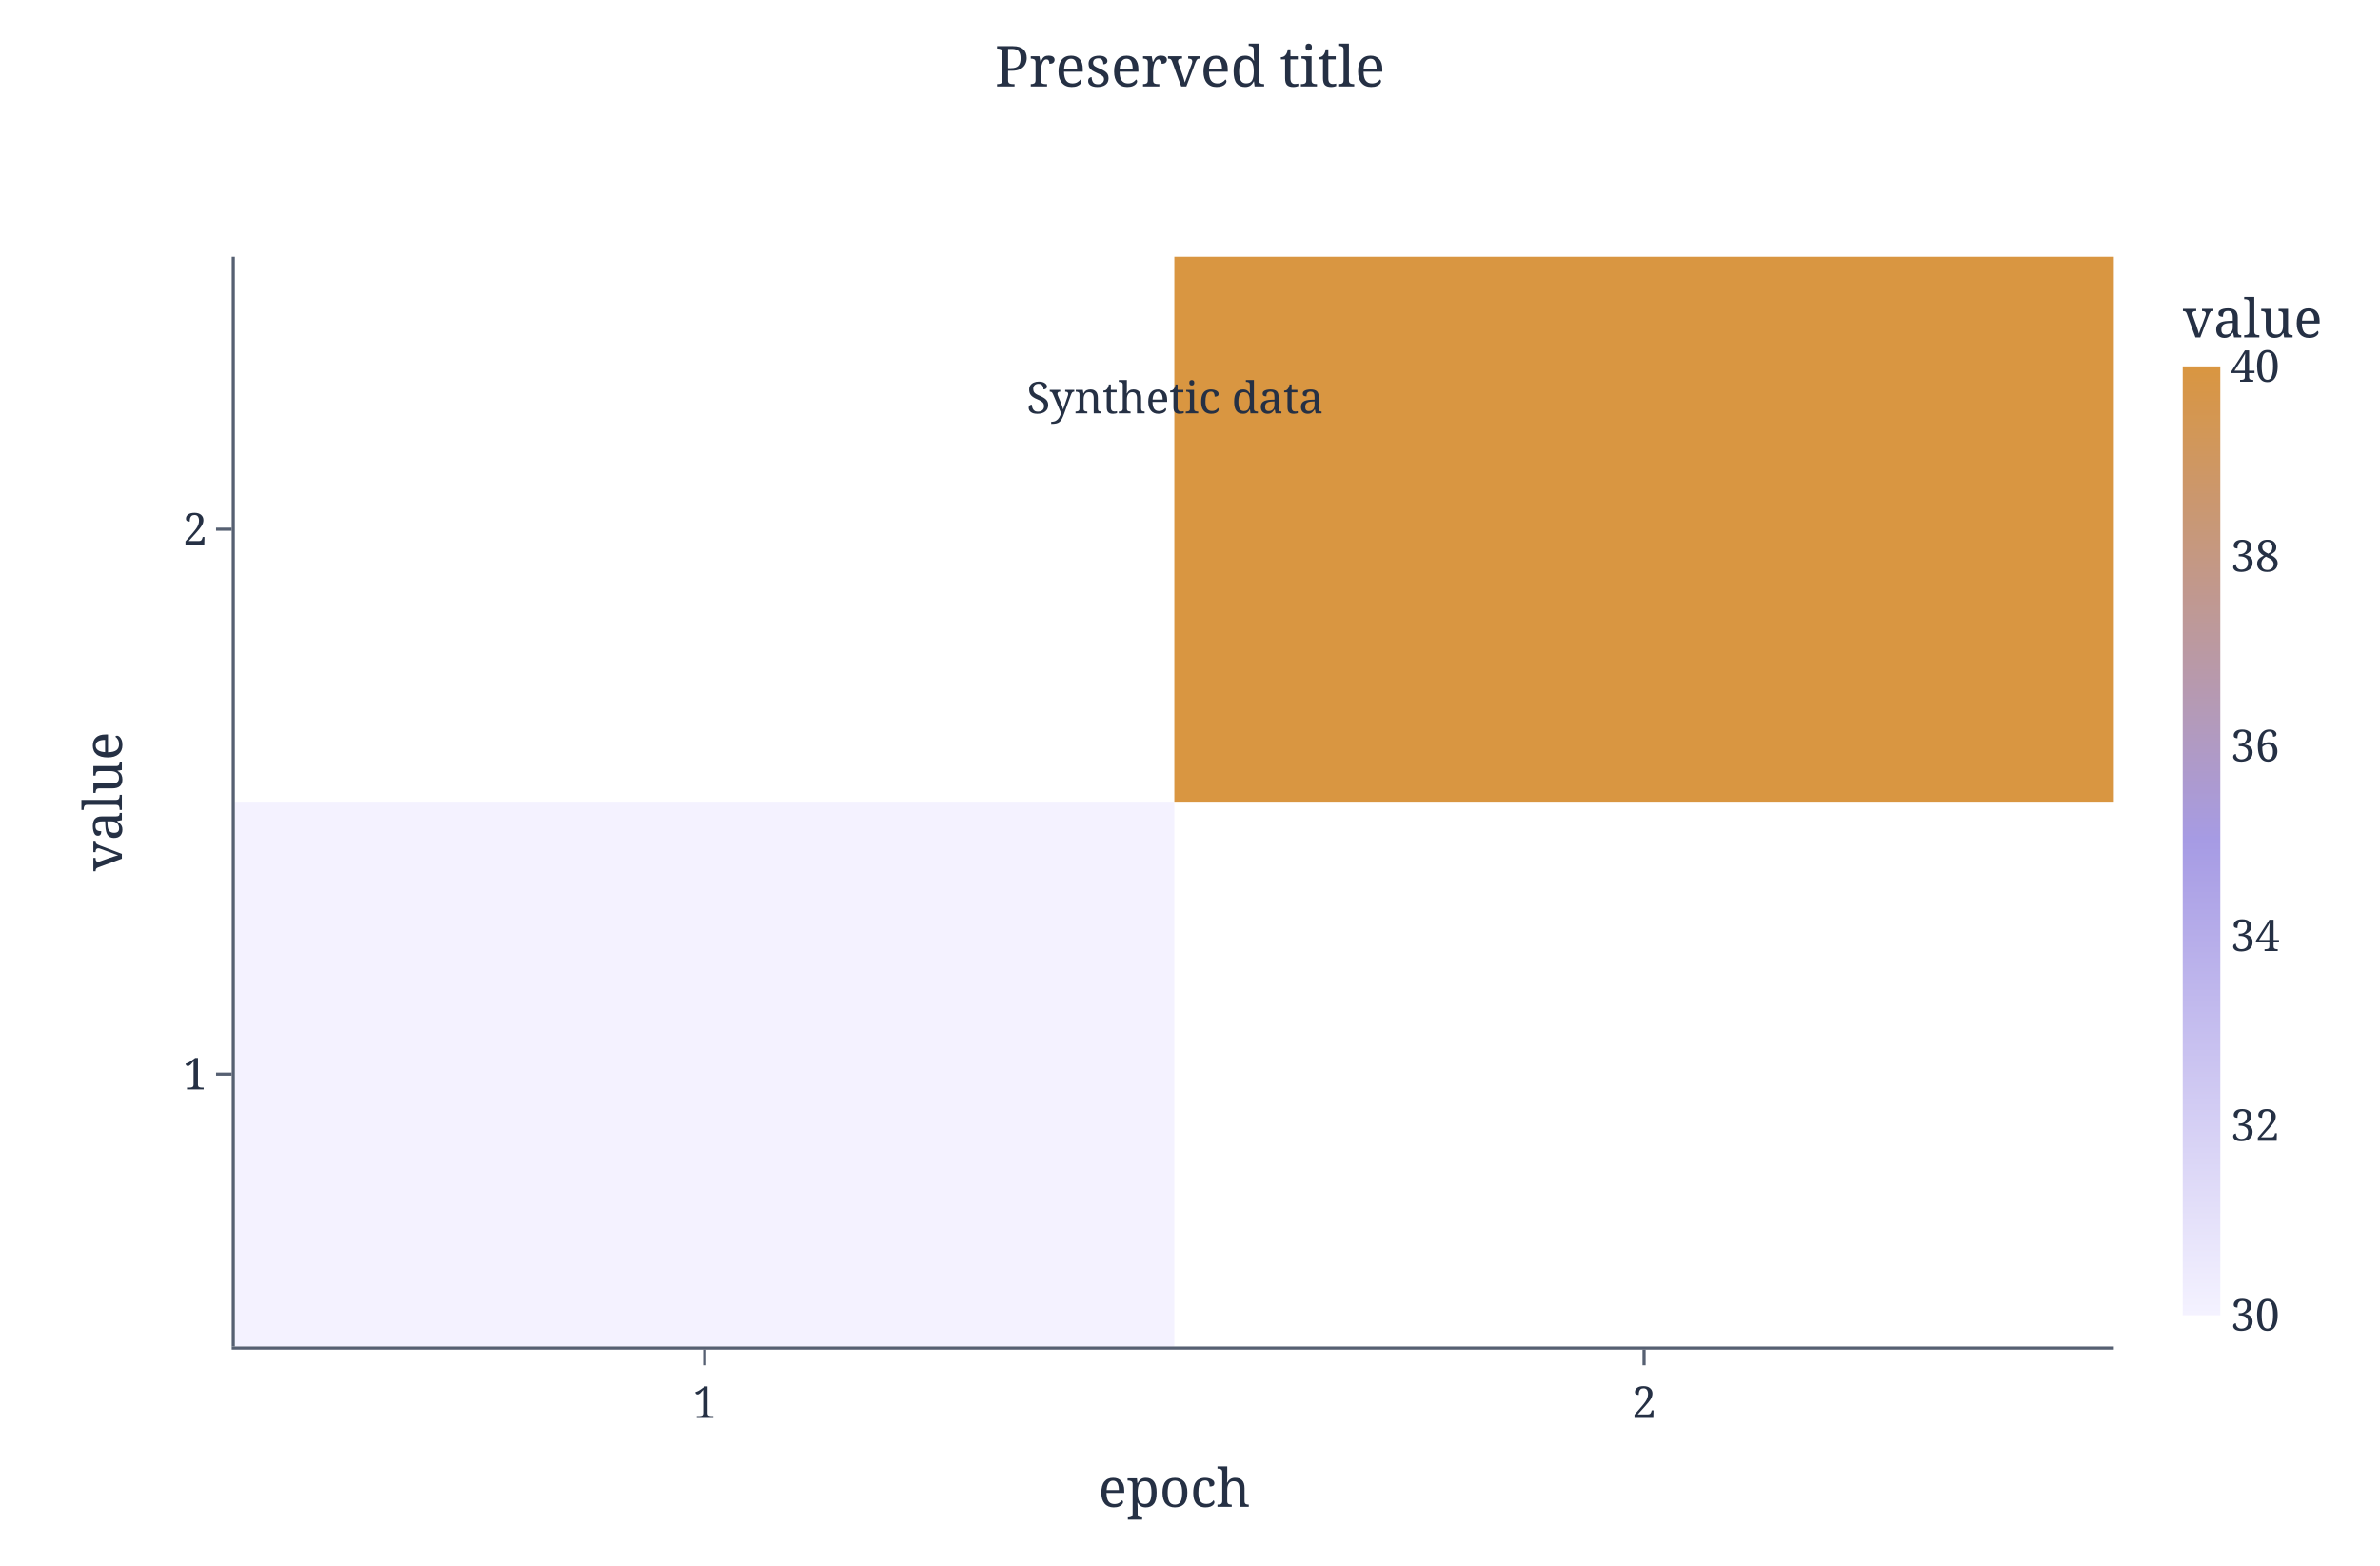
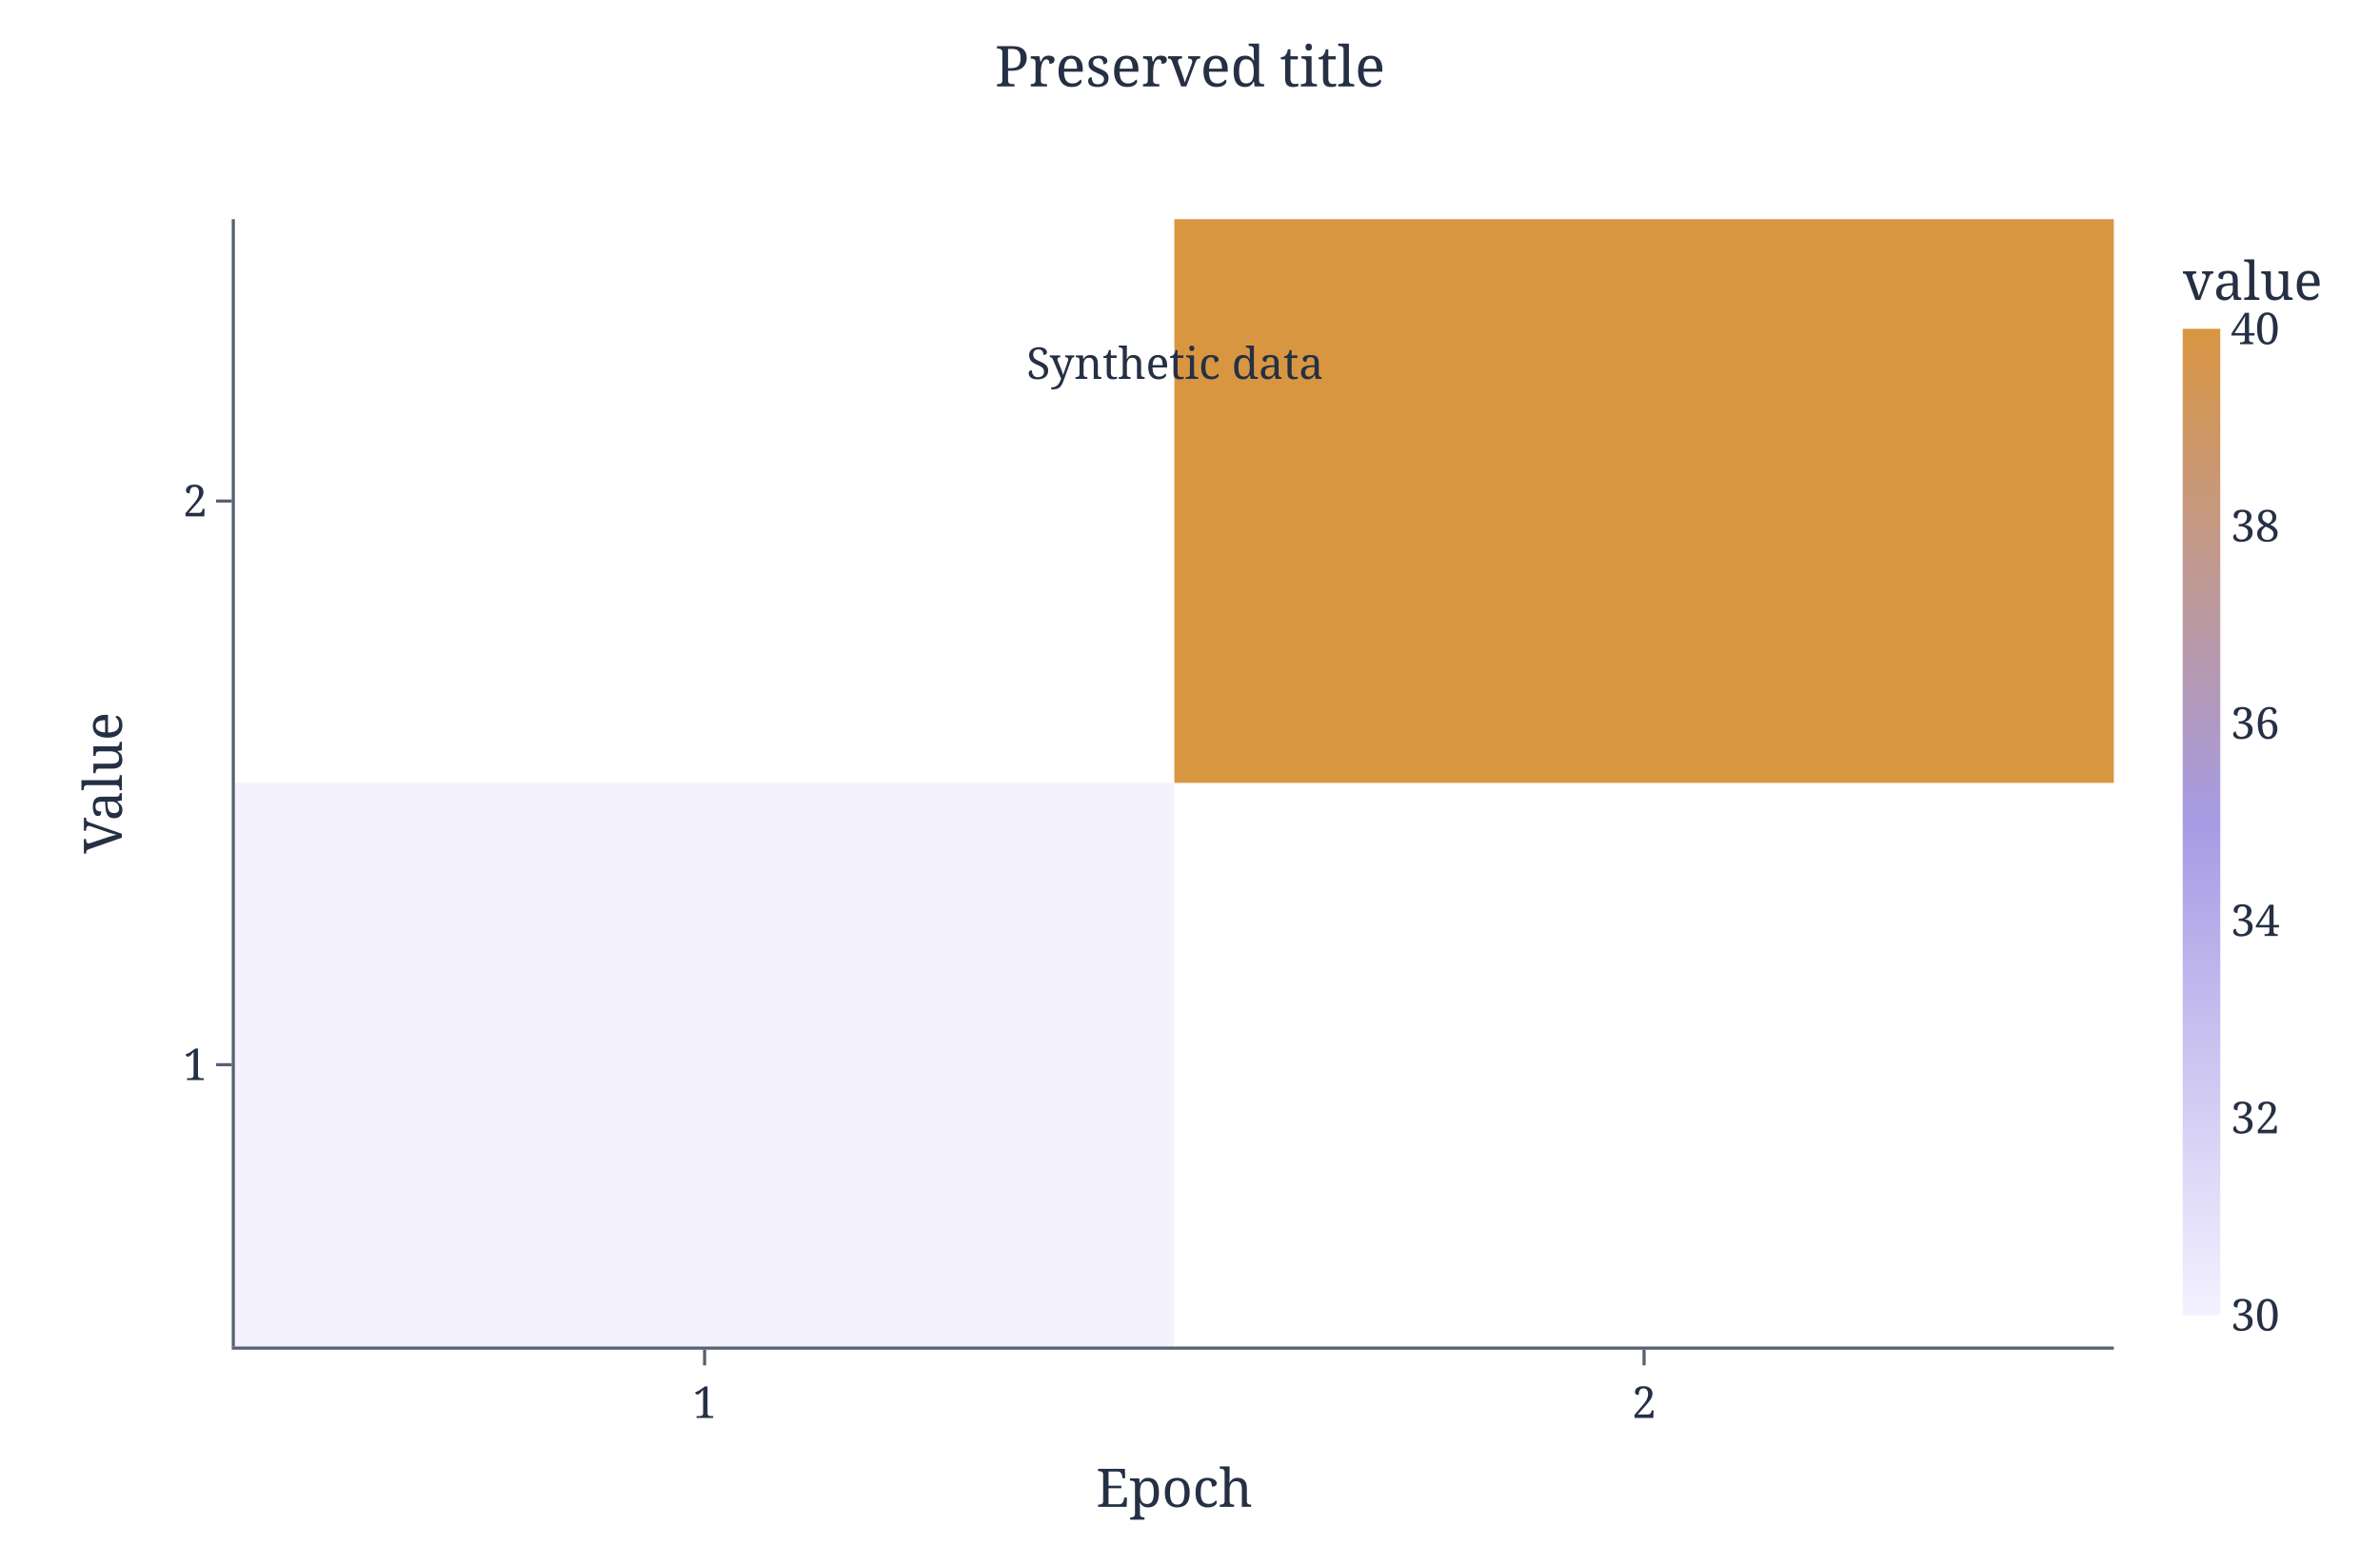
<svg xmlns="http://www.w3.org/2000/svg" class="main-svg" width="760" height="500" style="" viewBox="0 0 760 500">
  <rect x="0" y="0" width="760" height="500" style="fill: rgb(255, 255, 255); fill-opacity: 1;" />
-   <defs id="defs-9041c5">
+   <defs id="defs-291811">
    <g class="clips">
-       <clipPath id="clip9041c5xyplot" class="plotclip">
-         <rect width="600" height="348" />
+       <clipPath id="clip291811xyplot" class="plotclip">
+         <rect width="600" height="360" />
      </clipPath>
-       <clipPath class="axesclip" id="clip9041c5x">
+       <clipPath class="axesclip" id="clip291811x">
        <rect x="75" y="0" width="600" height="500" />
      </clipPath>
-       <clipPath class="axesclip" id="clip9041c5y">
-         <rect x="0" y="82" width="760" height="348" />
+       <clipPath class="axesclip" id="clip291811y">
+         <rect x="0" y="70" width="760" height="360" />
      </clipPath>
-       <clipPath class="axesclip" id="clip9041c5xy">
-         <rect x="75" y="82" width="600" height="348" />
+       <clipPath class="axesclip" id="clip291811xy">
+         <rect x="75" y="70" width="600" height="360" />
      </clipPath>
    </g>
    <g class="gradients">
-       <linearGradient x1="0" y1="1" x2="0" y2="0" gradientUnits="objectBoundingBox" id="g9041c5-cb495ce7">
+       <linearGradient x1="0" y1="1" x2="0" y2="0" gradientUnits="objectBoundingBox" id="g291811-cb32e6a9">
        <stop offset="0%" stop-color="rgb(244, 242, 255)" stop-opacity="1" />
        <stop offset="50%" stop-color="rgb(166, 155, 228)" stop-opacity="1" />
        <stop offset="100%" stop-color="rgb(217, 150, 65)" stop-opacity="1" />
      </linearGradient>
    </g>
    <g class="patterns" />
  </defs>
  <g class="bglayer" />
  <g class="layer-below">
    <g class="imagelayer" />
    <g class="shapelayer" />
  </g>
  <g class="cartesianlayer">
    <g class="subplot xy">
      <g class="layer-subplot">
        <g class="shapelayer">
-           <g class="shape-group" data-index="0" clip-path="url(#clip9041c5xy)">
-             <path data-index="0" fill-rule="evenodd" d="M75,430H375V256H75Z" style="opacity: 1; stroke: rgb(0, 0, 0); stroke-opacity: 0; fill: rgb(244, 242, 255); fill-opacity: 1; stroke-width: 0px;" />
+           <g class="shape-group" data-index="0" clip-path="url(#clip291811xy)">
+             <path data-index="0" fill-rule="evenodd" d="M75,430H375V250H75Z" style="opacity: 1; stroke: rgb(0, 0, 0); stroke-opacity: 0; fill: rgb(244, 242, 255); fill-opacity: 1; stroke-width: 0px;" />
          </g>
-           <g class="shape-group" data-index="1" clip-path="url(#clip9041c5xy)">
-             <path data-index="1" fill-rule="evenodd" d="M375,256H675V82H375Z" style="opacity: 1; stroke: rgb(0, 0, 0); stroke-opacity: 0; fill: rgb(217, 150, 65); fill-opacity: 1; stroke-width: 0px;" />
+           <g class="shape-group" data-index="1" clip-path="url(#clip291811xy)">
+             <path data-index="1" fill-rule="evenodd" d="M375,250H675V70H375Z" style="opacity: 1; stroke: rgb(0, 0, 0); stroke-opacity: 0; fill: rgb(217, 150, 65); fill-opacity: 1; stroke-width: 0px;" />
          </g>
        </g>
        <g class="imagelayer" />
      </g>
      <g class="minor-gridlayer">
        <g class="x" />
        <g class="y" />
      </g>
      <g class="gridlayer">
        <g class="x" />
        <g class="y" />
      </g>
      <g class="zerolinelayer" />
      <g class="layer-between">
        <g class="shapelayer" />
        <g class="imagelayer" />
      </g>
      <path class="xlines-below" />
      <path class="ylines-below" />
      <g class="overlines-below" />
      <g class="xaxislayer-below" />
      <g class="yaxislayer-below" />
      <g class="overaxes-below" />
      <g class="overplot">
-         <g class="xy" transform="translate(75,82)" clip-path="url(#clip9041c5xyplot)">
+         <g class="xy" transform="translate(75,70)" clip-path="url(#clip291811xyplot)">
          <g class="scatterlayer mlayer">
-             <g class="trace scatter trace495ce7" style="stroke-miterlimit: 2; opacity: 1;">
+             <g class="trace scatter trace32e6a9" style="stroke-miterlimit: 2; opacity: 1;">
              <g class="fills" />
              <g class="errorbars" />
              <g class="lines" />
              <g class="points">
-                 <path class="point plotly-customdata" transform="translate(150,261)" d="M0.5,0A0.5,0.5 0 1,1 0,-0.5A0.5,0.5 0 0,1 0.5,0Z" style="opacity: 0; stroke-width: 0px; fill: rgb(244, 242, 255); fill-opacity: 1;" />
-                 <path class="point plotly-customdata" transform="translate(450,87)" d="M0.5,0A0.5,0.5 0 1,1 0,-0.5A0.5,0.5 0 0,1 0.5,0Z" style="opacity: 0; stroke-width: 0px; fill: rgb(217, 150, 65); fill-opacity: 1;" />
+                 <path class="point plotly-customdata" transform="translate(150,270)" d="M0.5,0A0.5,0.5 0 1,1 0,-0.5A0.5,0.5 0 0,1 0.5,0Z" style="opacity: 0; stroke-width: 0px; fill: rgb(244, 242, 255); fill-opacity: 1;" />
+                 <path class="point plotly-customdata" transform="translate(450,90)" d="M0.5,0A0.5,0.5 0 1,1 0,-0.5A0.5,0.5 0 0,1 0.5,0Z" style="opacity: 0; stroke-width: 0px; fill: rgb(217, 150, 65); fill-opacity: 1;" />
              </g>
              <g class="text" />
            </g>
          </g>
        </g>
      </g>
      <g class="zerolinelayer-above" />
      <path class="xlines-above crisp" d="M74,430.5H675" style="fill: none; stroke-width: 1px; stroke: rgb(86, 96, 114); stroke-opacity: 1;" />
-       <path class="ylines-above crisp" d="M74.5,82V430" style="fill: none; stroke-width: 1px; stroke: rgb(86, 96, 114); stroke-opacity: 1;" />
+       <path class="ylines-above crisp" d="M74.5,70V430" style="fill: none; stroke-width: 1px; stroke: rgb(86, 96, 114); stroke-opacity: 1;" />
      <g class="overlines-above" />
      <g class="xaxislayer-above">
        <path class="xtick ticks crisp" d="M0,431v5" transform="translate(225,0)" style="stroke: rgb(86, 96, 114); stroke-opacity: 1; stroke-width: 1px;" />
        <path class="xtick ticks crisp" d="M0,431v5" transform="translate(525,0)" style="stroke: rgb(86, 96, 114); stroke-opacity: 1; stroke-width: 1px;" />
        <g class="xtick">
          <text text-anchor="middle" x="0" y="452.8" transform="translate(225,0)" style="font-family: Georgia; font-size: 14px; fill: rgb(37, 48, 68); fill-opacity: 1; white-space: pre;">1</text>
        </g>
        <g class="xtick">
          <text text-anchor="middle" x="0" y="452.8" style="font-family: Georgia; font-size: 14px; fill: rgb(37, 48, 68); fill-opacity: 1; white-space: pre;" transform="translate(525,0)">2</text>
        </g>
      </g>
      <g class="yaxislayer-above">
-         <path class="ytick ticks crisp" d="M74,0h-5" transform="translate(0,343)" style="stroke: rgb(86, 96, 114); stroke-opacity: 1; stroke-width: 1px;" />
-         <path class="ytick ticks crisp" d="M74,0h-5" transform="translate(0,169)" style="stroke: rgb(86, 96, 114); stroke-opacity: 1; stroke-width: 1px;" />
+         <path class="ytick ticks crisp" d="M74,0h-5" transform="translate(0,340)" style="stroke: rgb(86, 96, 114); stroke-opacity: 1; stroke-width: 1px;" />
+         <path class="ytick ticks crisp" d="M74,0h-5" transform="translate(0,160)" style="stroke: rgb(86, 96, 114); stroke-opacity: 1; stroke-width: 1px;" />
        <g class="ytick">
-           <text text-anchor="end" x="66.2" y="4.9" transform="translate(0,343)" style="font-family: Georgia; font-size: 14px; fill: rgb(37, 48, 68); fill-opacity: 1; white-space: pre;">1</text>
+           <text text-anchor="end" x="66.2" y="4.9" transform="translate(0,340)" style="font-family: Georgia; font-size: 14px; fill: rgb(37, 48, 68); fill-opacity: 1; white-space: pre;">1</text>
        </g>
        <g class="ytick">
-           <text text-anchor="end" x="66.2" y="4.9" style="font-family: Georgia; font-size: 14px; fill: rgb(37, 48, 68); fill-opacity: 1; white-space: pre;" transform="translate(0,169)">2</text>
+           <text text-anchor="end" x="66.2" y="4.9" style="font-family: Georgia; font-size: 14px; fill: rgb(37, 48, 68); fill-opacity: 1; white-space: pre;" transform="translate(0,160)">2</text>
        </g>
      </g>
      <g class="overaxes-above" />
    </g>
  </g>
  <g class="polarlayer" />
  <g class="smithlayer" />
  <g class="ternarylayer" />
  <g class="geolayer" />
  <g class="funnelarealayer" />
  <g class="pielayer" />
  <g class="iciclelayer" />
  <g class="treemaplayer" />
  <g class="sunburstlayer" />
  <g class="glimages" />
-   <defs id="topdefs-9041c5">
+   <defs id="topdefs-291811">
    <g class="clips" />
  </defs>
  <g class="layer-above">
    <g class="imagelayer" />
    <g class="shapelayer" />
  </g>
  <g class="infolayer">
-     <g class="cb495ce7 colorbar" transform="translate(75,82)">
-       <rect class="cbbg" x="612" y="0" width="60.65" height="348" style="fill: rgb(0, 0, 0); fill-opacity: 0; stroke: rgb(68, 68, 68); stroke-opacity: 1; stroke-width: 0;" />
+     <g class="cb32e6a9 colorbar" transform="translate(75,70)">
+       <rect class="cbbg" x="612" y="0" width="60.65" height="360" style="fill: rgb(0, 0, 0); fill-opacity: 0; stroke: rgb(68, 68, 68); stroke-opacity: 1; stroke-width: 0;" />
      <g class="cbfills" transform="translate(0,35)">
-         <rect class="cbfill gradient_filled" style="fill: url('#g9041c5-cb495ce7');" x="622" y="0" width="12" height="303" />
+         <rect class="cbfill gradient_filled" style="fill: url('#g291811-cb32e6a9');" x="622" y="0" width="12" height="315" />
      </g>
      <g class="cblines" transform="translate(0,35)" />
-       <g class="cbaxis crisp" transform="translate(0,-82)">
-         <g class="ycb495ce7tick">
+       <g class="cbaxis crisp" transform="translate(0,-70)">
+         <g class="ycb32e6a9tick">
          <text text-anchor="start" x="637.3" y="4.9" transform="translate(0,420)" style="font-family: Georgia; font-size: 14px; fill: rgb(37, 48, 68); fill-opacity: 1; white-space: pre;">30</text>
        </g>
-         <g class="ycb495ce7tick">
-           <text text-anchor="start" x="637.3" y="4.9" style="font-family: Georgia; font-size: 14px; fill: rgb(37, 48, 68); fill-opacity: 1; white-space: pre;" transform="translate(0,359.4)">32</text>
+         <g class="ycb32e6a9tick">
+           <text text-anchor="start" x="637.3" y="4.9" style="font-family: Georgia; font-size: 14px; fill: rgb(37, 48, 68); fill-opacity: 1; white-space: pre;" transform="translate(0,357)">32</text>
        </g>
-         <g class="ycb495ce7tick">
-           <text text-anchor="start" x="637.3" y="4.9" style="font-family: Georgia; font-size: 14px; fill: rgb(37, 48, 68); fill-opacity: 1; white-space: pre;" transform="translate(0,298.8)">34</text>
+         <g class="ycb32e6a9tick">
+           <text text-anchor="start" x="637.3" y="4.9" style="font-family: Georgia; font-size: 14px; fill: rgb(37, 48, 68); fill-opacity: 1; white-space: pre;" transform="translate(0,294)">34</text>
        </g>
-         <g class="ycb495ce7tick">
-           <text text-anchor="start" x="637.3" y="4.9" style="font-family: Georgia; font-size: 14px; fill: rgb(37, 48, 68); fill-opacity: 1; white-space: pre;" transform="translate(0,238.2)">36</text>
+         <g class="ycb32e6a9tick">
+           <text text-anchor="start" x="637.3" y="4.9" style="font-family: Georgia; font-size: 14px; fill: rgb(37, 48, 68); fill-opacity: 1; white-space: pre;" transform="translate(0,231)">36</text>
        </g>
-         <g class="ycb495ce7tick">
-           <text text-anchor="start" x="637.3" y="4.9" style="font-family: Georgia; font-size: 14px; fill: rgb(37, 48, 68); fill-opacity: 1; white-space: pre;" transform="translate(0,177.6)">38</text>
+         <g class="ycb32e6a9tick">
+           <text text-anchor="start" x="637.3" y="4.9" style="font-family: Georgia; font-size: 14px; fill: rgb(37, 48, 68); fill-opacity: 1; white-space: pre;" transform="translate(0,168)">38</text>
        </g>
-         <g class="ycb495ce7tick">
-           <text text-anchor="start" x="637.3" y="4.9" style="font-family: Georgia; font-size: 14px; fill: rgb(37, 48, 68); fill-opacity: 1; white-space: pre;" transform="translate(0,117)">40</text>
+         <g class="ycb32e6a9tick">
+           <text text-anchor="start" x="637.3" y="4.9" style="font-family: Georgia; font-size: 14px; fill: rgb(37, 48, 68); fill-opacity: 1; white-space: pre;" transform="translate(0,105)">40</text>
        </g>
      </g>
-       <g class="cbtitleunshift" transform="translate(-75,-82)">
+       <g class="cbtitleunshift" transform="translate(-75,-70)">
        <g class="cbtitle" transform="">
-           <text class="ycb495ce7title" x="697" y="107.75" text-anchor="start" style="opacity: 1; font-family: Georgia; font-size: 17px; fill: rgb(37, 48, 68); fill-opacity: 1; white-space: pre;">value</text>
+           <text class="ycb32e6a9title" x="697" y="95.75" text-anchor="start" style="opacity: 1; font-family: Georgia; font-size: 17px; fill: rgb(37, 48, 68); fill-opacity: 1; white-space: pre;">value</text>
        </g>
      </g>
-       <rect class="cboutline" x="622" y="35" width="12" height="303" style="stroke: rgb(68, 68, 68); stroke-opacity: 1; fill: none; stroke-width: 0;" />
+       <rect class="cboutline" x="622" y="35" width="12" height="315" style="stroke: rgb(68, 68, 68); stroke-opacity: 1; fill: none; stroke-width: 0;" />
    </g>
    <g class="g-gtitle">
      <text class="gtitle" x="380" y="15" text-anchor="middle" dy="0.7em" style="opacity: 1; font-family: Georgia; font-size: 18px; fill: rgb(37, 48, 68); fill-opacity: 1; white-space: pre;">Preserved title</text>
    </g>
    <g class="g-xtitle">
-       <text class="xtitle" x="375" y="481.2" text-anchor="middle" style="opacity: 1; font-family: Georgia; font-size: 17px; fill: rgb(37, 48, 68); fill-opacity: 1; white-space: pre;">epoch</text>
+       <text class="xtitle" x="375" y="481.2" text-anchor="middle" style="opacity: 1; font-family: Georgia; font-size: 17px; fill: rgb(37, 48, 68); fill-opacity: 1; white-space: pre;">Epoch</text>
    </g>
    <g class="g-ytitle">
-       <text class="ytitle" transform="rotate(-90,38.92207,256)" x="38.922" y="256" text-anchor="middle" style="opacity: 1; font-family: Georgia; font-size: 17px; fill: rgb(37, 48, 68); fill-opacity: 1; white-space: pre;">value</text>
+       <text class="ytitle" transform="rotate(-90,38.92207,250)" x="38.922" y="250" text-anchor="middle" style="opacity: 1; font-family: Georgia; font-size: 17px; fill: rgb(37, 48, 68); fill-opacity: 1; white-space: pre;">Value</text>
    </g>
    <g class="annotation" data-index="0" style="opacity: 1;">
-       <g class="annotation-text-g" transform="rotate(0,375,126.8)">
-         <g class="cursor-pointer" transform="translate(329,117)">
+       <g class="annotation-text-g" transform="rotate(0,375,116)">
+         <g class="cursor-pointer" transform="translate(329,106)">
          <rect class="bg" x="0.5" y="0.5" width="92" height="19" style="stroke-width: 1px; stroke: rgb(0, 0, 0); stroke-opacity: 0; fill: rgb(0, 0, 0); fill-opacity: 0;" />
          <text class="annotation-text" text-anchor="middle" x="46.211" y="15" style="font-family: Georgia; font-size: 14px; fill: rgb(37, 48, 68); fill-opacity: 1; white-space: pre;">Synthetic data</text>
        </g>
      </g>
    </g>
  </g>
</svg>
